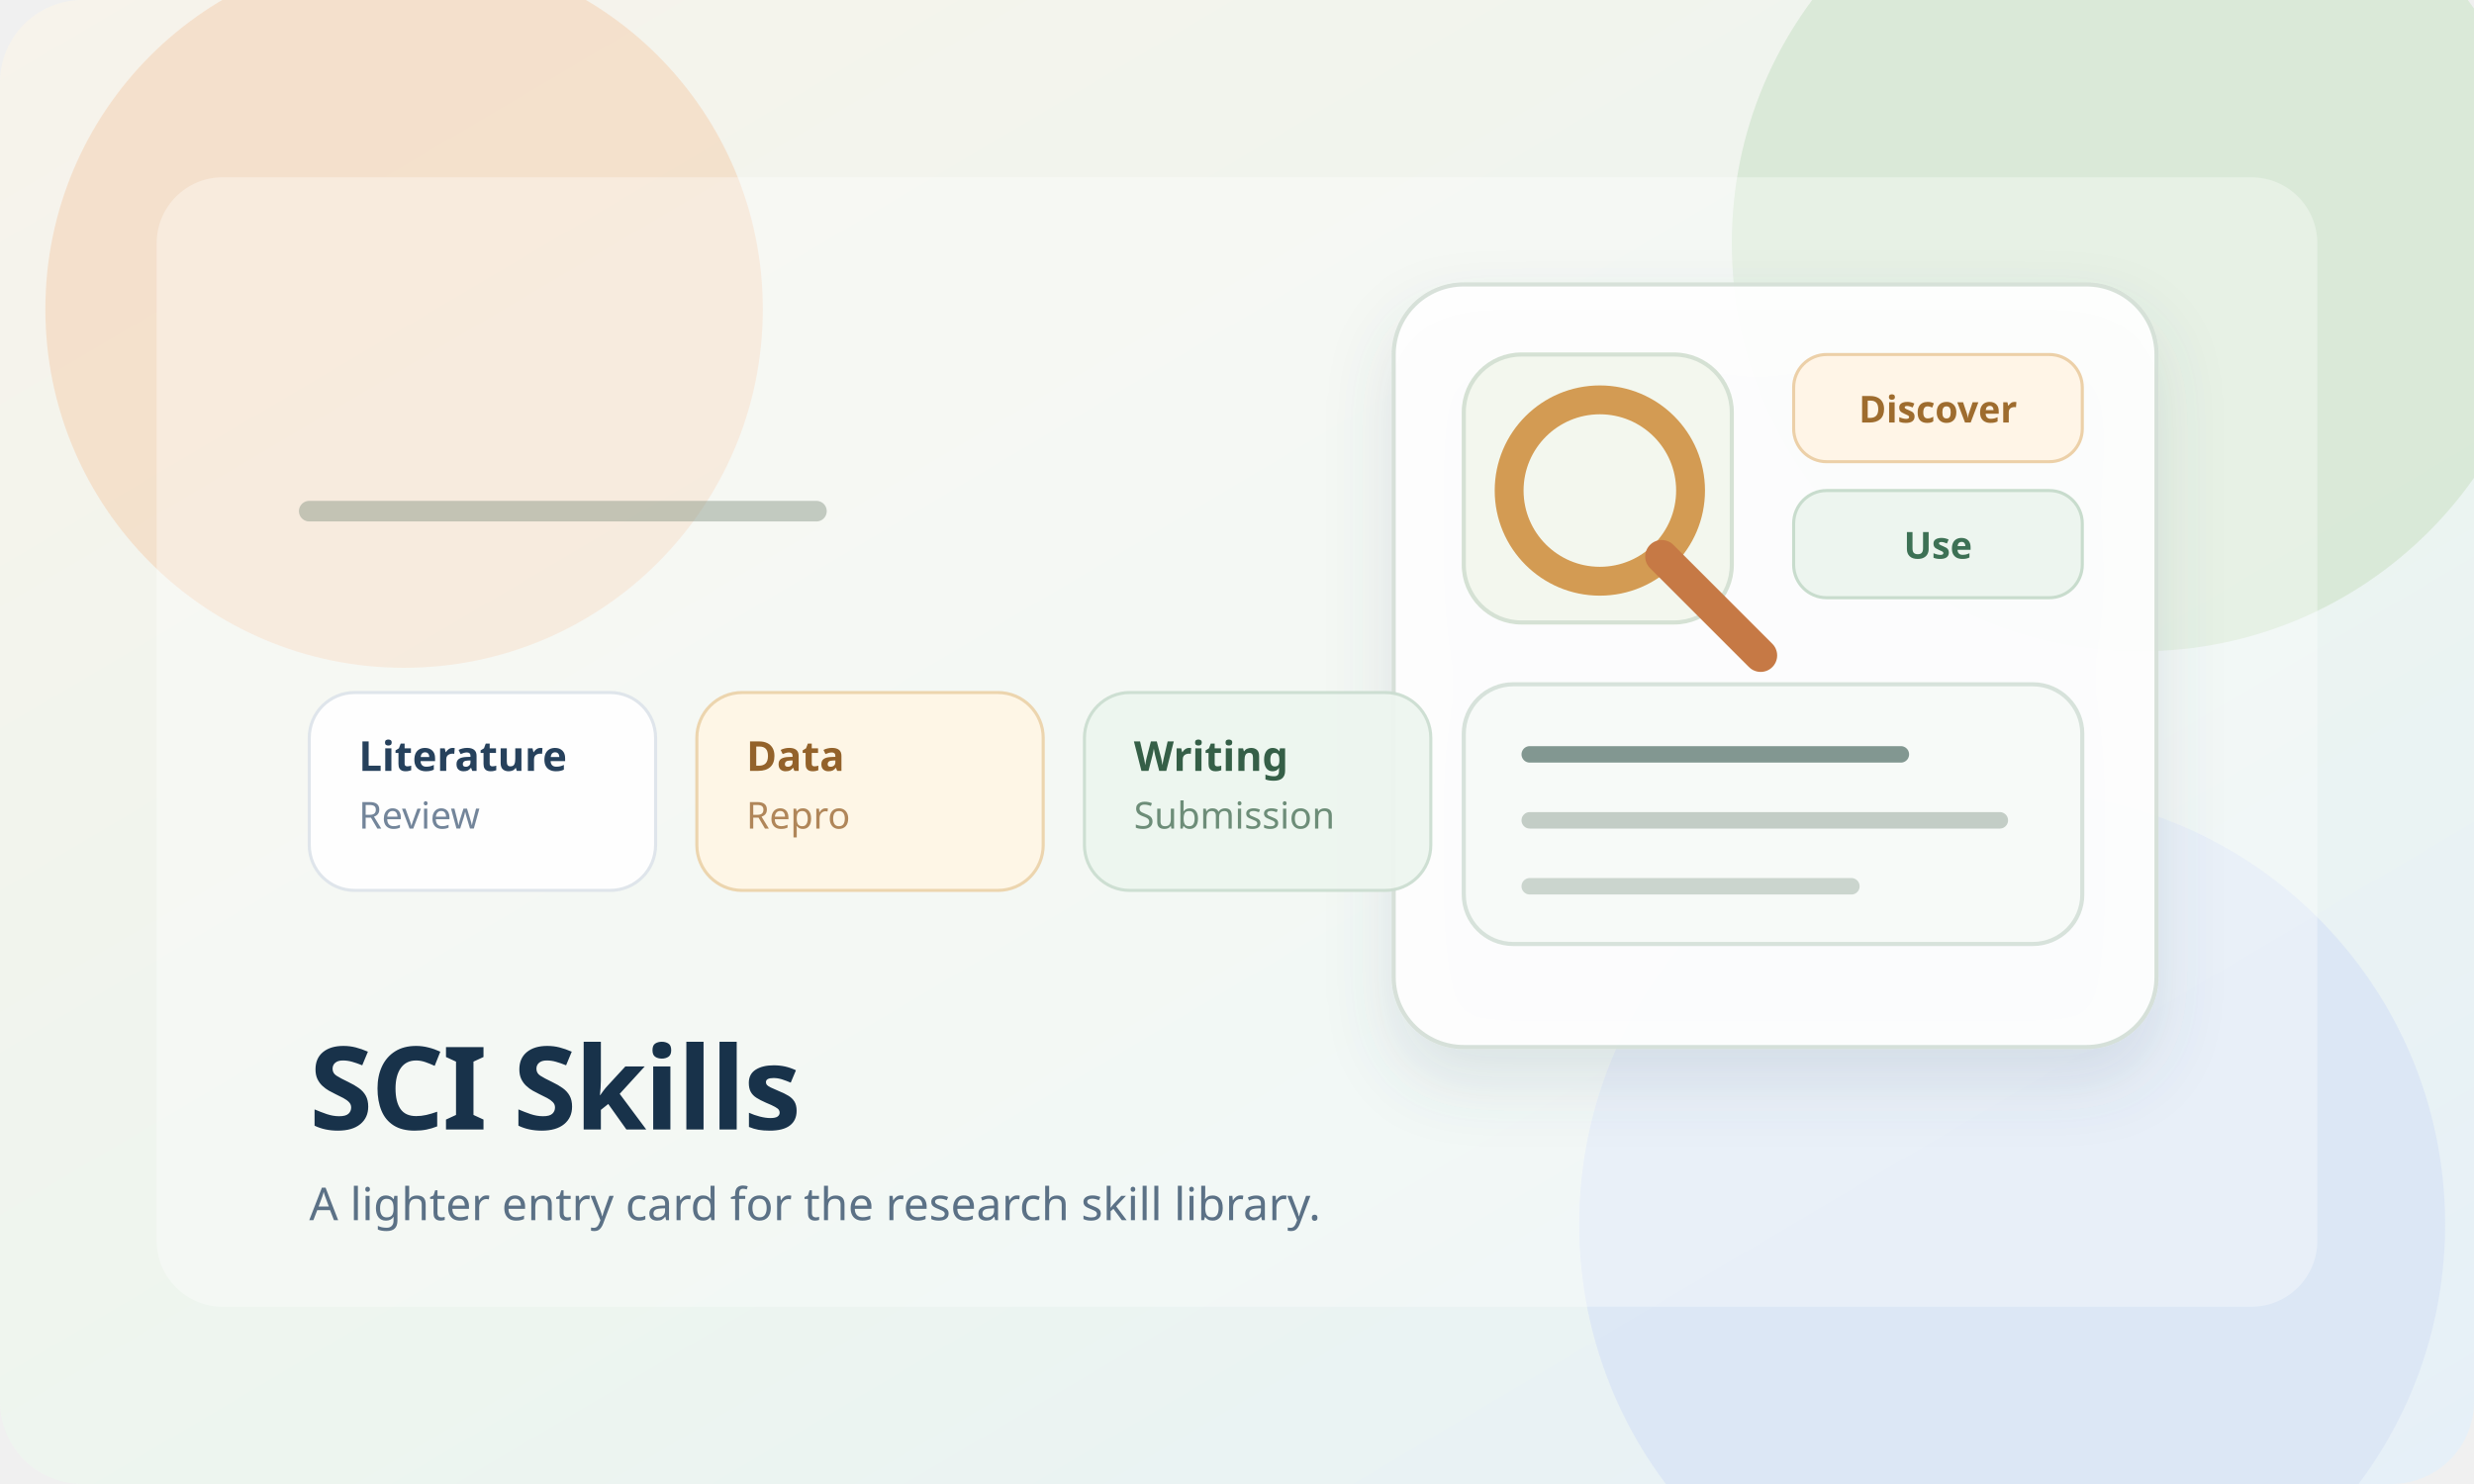
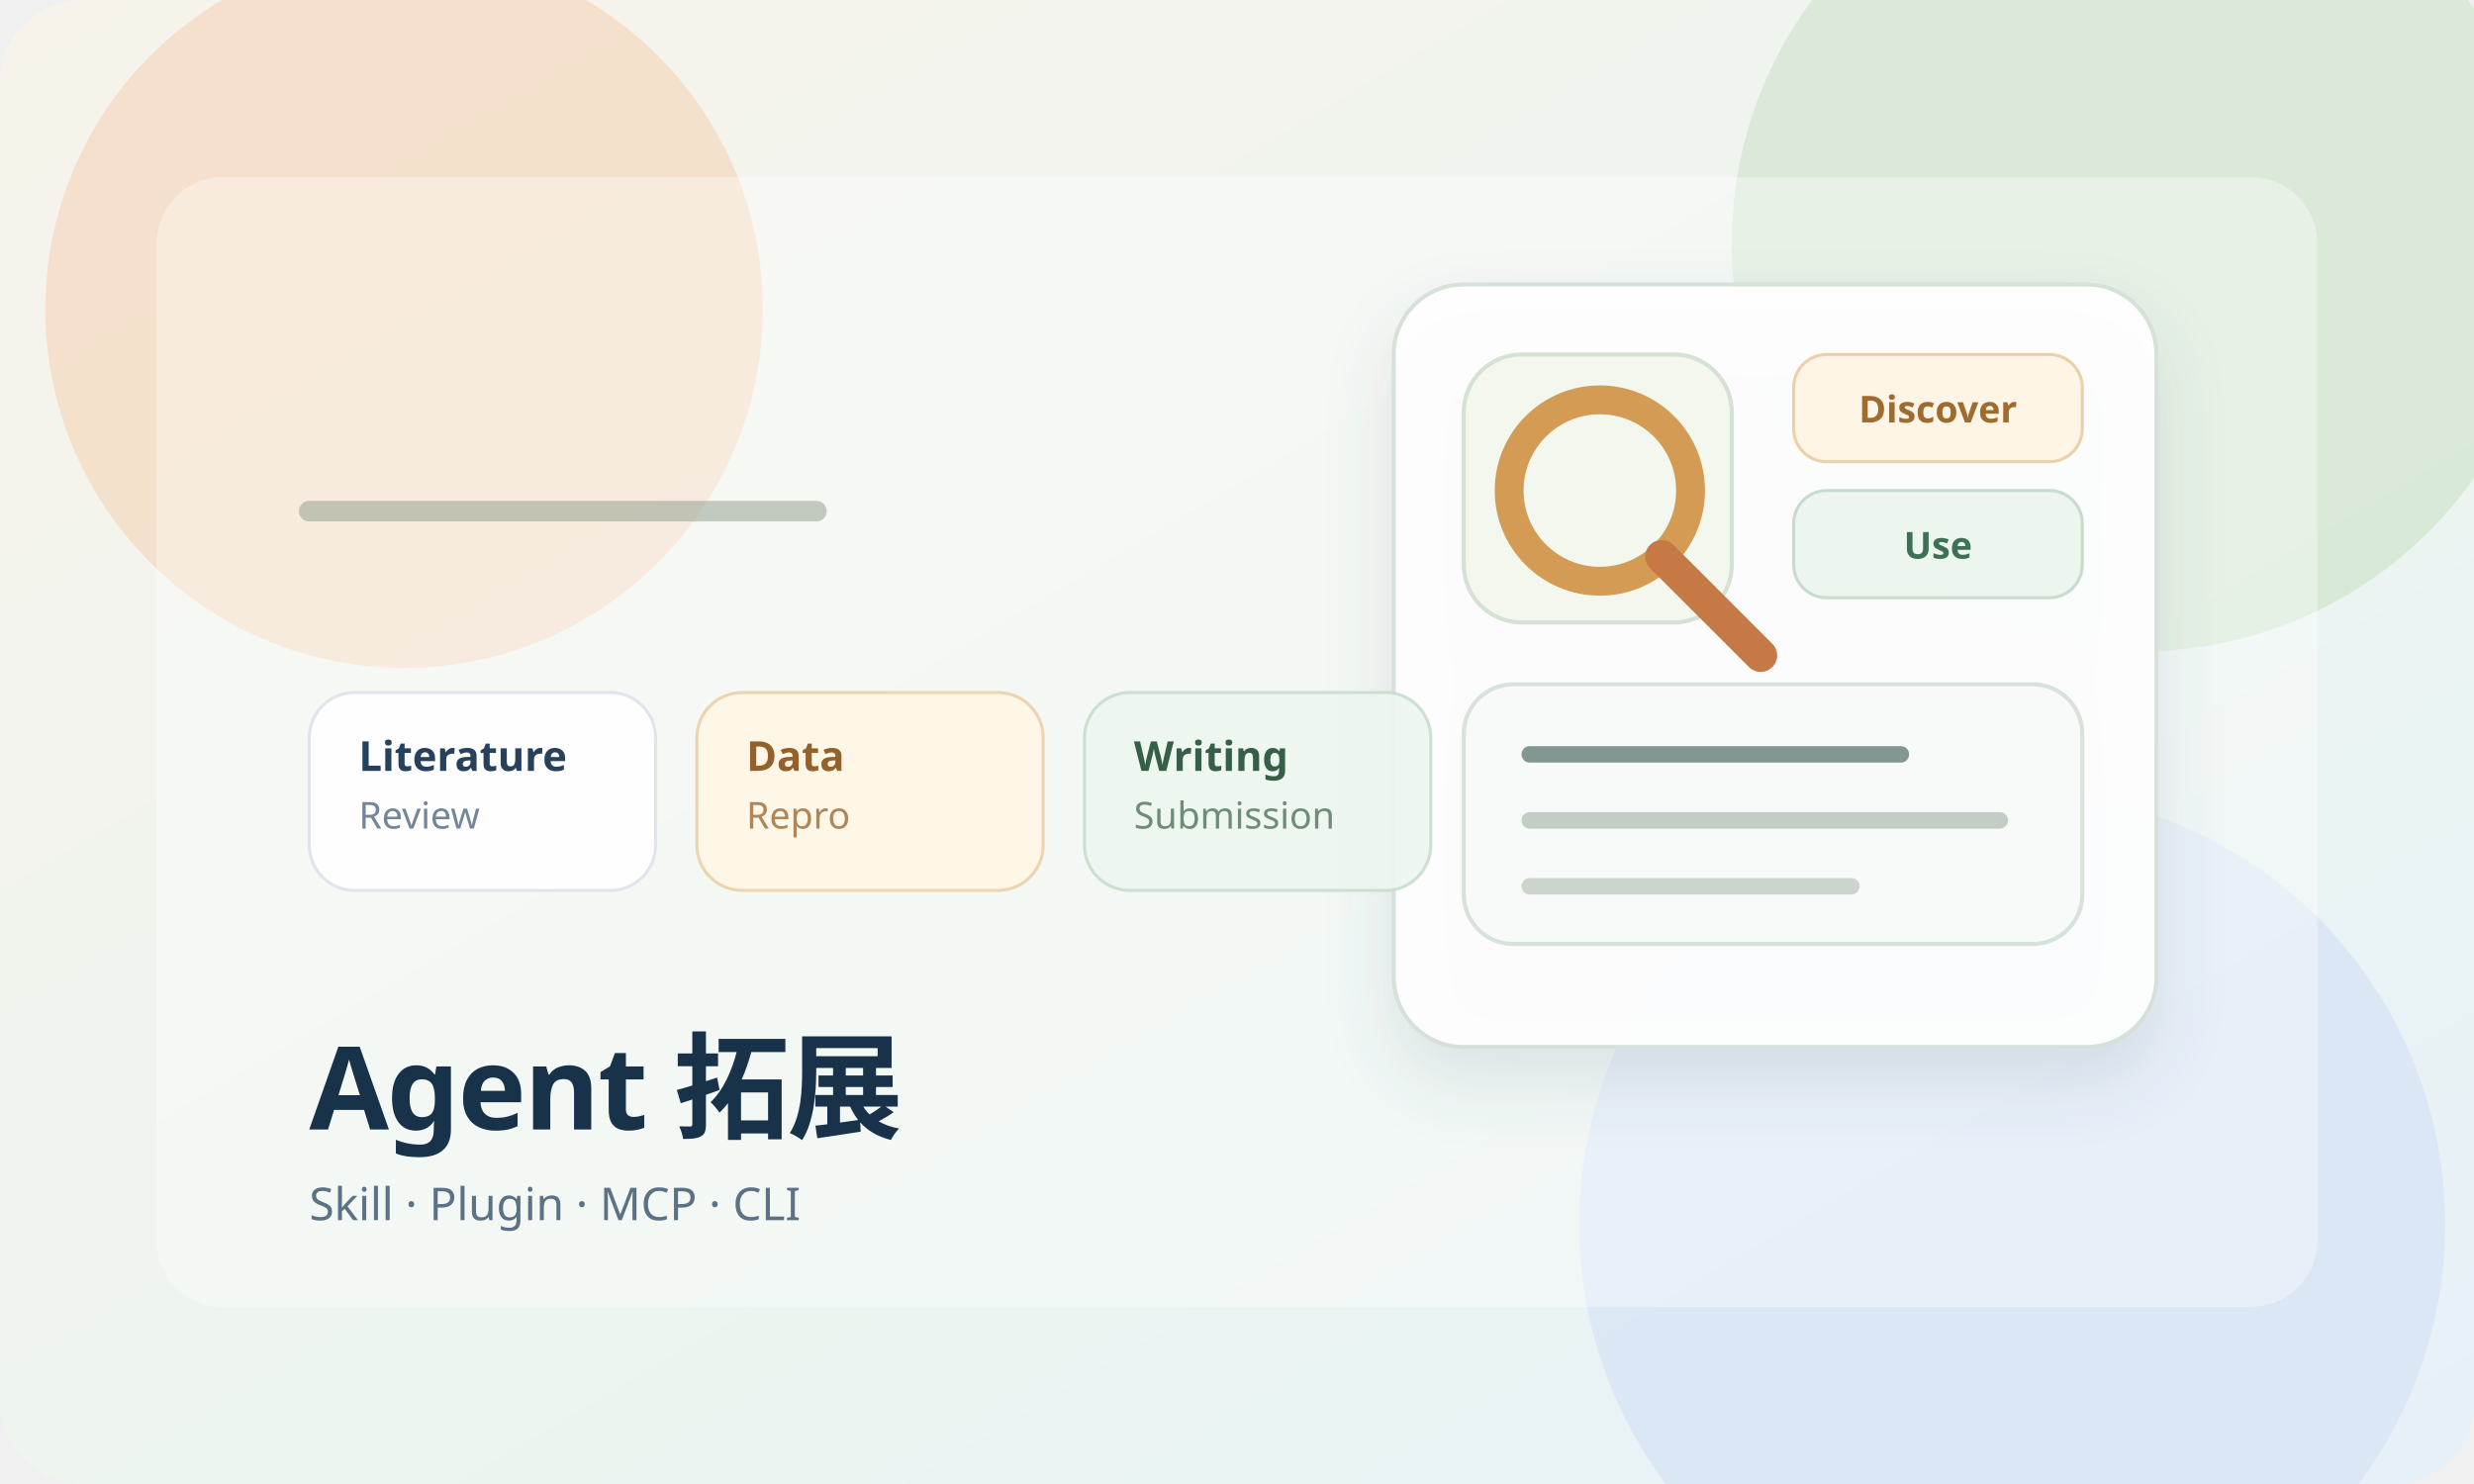
<svg xmlns="http://www.w3.org/2000/svg" viewBox="0 0 1200 720" role="img" aria-labelledby="title desc">
  <defs>
    <linearGradient id="ss-bg" x1="0%" x2="100%" y1="0%" y2="100%">
      <stop offset="0%" stop-color="#f7f3eb" />
      <stop offset="55%" stop-color="#edf5ef" />
      <stop offset="100%" stop-color="#e6f0f8" />
    </linearGradient>
    <linearGradient id="ss-accent" x1="0%" x2="100%" y1="0%" y2="0%">
      <stop offset="0%" stop-color="#c87d42" />
      <stop offset="100%" stop-color="#e0b26a" />
    </linearGradient>
    <filter id="ss-shadow" x="-20%" y="-20%" width="140%" height="140%">
      <feDropShadow dx="0" dy="16" stdDeviation="16" flood-color="#526779" flood-opacity="0.16" />
    </filter>
  </defs>
  <rect width="1200" height="720" rx="40" fill="url(#ss-bg)" />
  <circle cx="196" cy="150" r="174" fill="#f4d4b8" opacity="0.6" />
  <circle cx="1038" cy="118" r="198" fill="#d8e8d6" opacity="0.92" />
  <circle cx="976" cy="594" r="210" fill="#dbe6f5" opacity="0.88" />
  <rect x="76" y="86" width="1048" height="548" rx="32" fill="#ffffff" opacity="0.34" />
  <path d="M150 206h362" stroke="url(#ss-accent)" stroke-width="16" stroke-linecap="round" />
  <path d="M150 248h246" stroke="#7f8f81" stroke-opacity="0.44" stroke-width="10" stroke-linecap="round" />
  <g filter="url(#ss-shadow)">
    <rect x="676" y="138" width="370" height="370" rx="34" fill="#ffffff" opacity="0.9" stroke="#d4dfd7" stroke-width="2" />
    <rect x="710" y="172" width="130" height="130" rx="28" fill="#f3f7ee" stroke="#d5e1d4" stroke-width="2" />
    <circle cx="776" cy="238" r="44" fill="none" stroke="#d39b52" stroke-width="14" />
    <path d="M806 270l48 48" stroke="#c67944" stroke-width="16" stroke-linecap="round" />
    <rect x="870" y="172" width="140" height="52" rx="16" fill="#fff5e7" stroke="#ecd0a8" stroke-width="1.5" />
    <text x="940" y="205" text-anchor="middle" fill="#9e6c2f" font-family="Manrope, 'Noto Sans SC', sans-serif" font-size="18" font-weight="700">Discover</text>
    <rect x="870" y="238" width="140" height="52" rx="16" fill="#edf5ef" stroke="#c8dccd" stroke-width="1.5" />
    <text x="940" y="271" text-anchor="middle" fill="#3e7154" font-family="Manrope, 'Noto Sans SC', sans-serif" font-size="18" font-weight="700">Use</text>
    <rect x="710" y="332" width="300" height="126" rx="24" fill="#f7faf8" stroke="#d7e2db" stroke-width="2" />
    <path d="M742 366h180" stroke="#4d6a62" stroke-opacity="0.68" stroke-width="8" stroke-linecap="round" />
    <path d="M742 398h228" stroke="#8a9c90" stroke-opacity="0.48" stroke-width="8" stroke-linecap="round" />
    <path d="M742 430h156" stroke="#b0beb4" stroke-opacity="0.62" stroke-width="8" stroke-linecap="round" />
  </g>
  <g transform="translate(150 336)">
    <rect x="0" y="0" width="168" height="96" rx="22" fill="#ffffff" opacity="0.92" stroke="#dde4ea" stroke-width="1.5" />
    <rect x="188" y="0" width="168" height="96" rx="22" fill="#fff5e6" opacity="0.94" stroke="#ecd2aa" stroke-width="1.5" />
    <rect x="376" y="0" width="168" height="96" rx="22" fill="#edf5ef" opacity="0.94" stroke="#cbddd0" stroke-width="1.5" />
    <text x="24" y="38" fill="#26415c" font-family="Manrope, 'Noto Sans SC', sans-serif" font-size="20" font-weight="700">Literature</text>
    <text x="24" y="66" fill="#73859a" font-family="Manrope, 'Noto Sans SC', sans-serif" font-size="18">Review</text>
    <text x="212" y="38" fill="#93622a" font-family="Manrope, 'Noto Sans SC', sans-serif" font-size="20" font-weight="700">Data</text>
    <text x="212" y="66" fill="#b08659" font-family="Manrope, 'Noto Sans SC', sans-serif" font-size="18">Repro</text>
    <text x="400" y="38" fill="#355f47" font-family="Manrope, 'Noto Sans SC', sans-serif" font-size="20" font-weight="700">Writing</text>
    <text x="400" y="66" fill="#6d8d78" font-family="Manrope, 'Noto Sans SC', sans-serif" font-size="18">Submission</text>
  </g>
-   <text x="150" y="548" fill="#18324a" font-family="Manrope, 'Noto Sans SC', sans-serif" font-size="56" font-weight="800" letter-spacing="-1">SCI Skills</text>
-   <text x="150" y="592" fill="#5b7186" font-family="Manrope, 'Noto Sans SC', sans-serif" font-size="22">A lighter entry card for the research skill library.</text>
+   <text x="150" y="548" fill="#18324a" font-family="Manrope, 'Noto Sans SC', sans-serif" font-size="56" font-weight="800" letter-spacing="-1">Agent 拓展</text>
+   <text x="150" y="592" fill="#5b7186" font-family="Manrope, 'Noto Sans SC', sans-serif" font-size="22">Skill · Plugin · MCP · CLI</text>
</svg>
